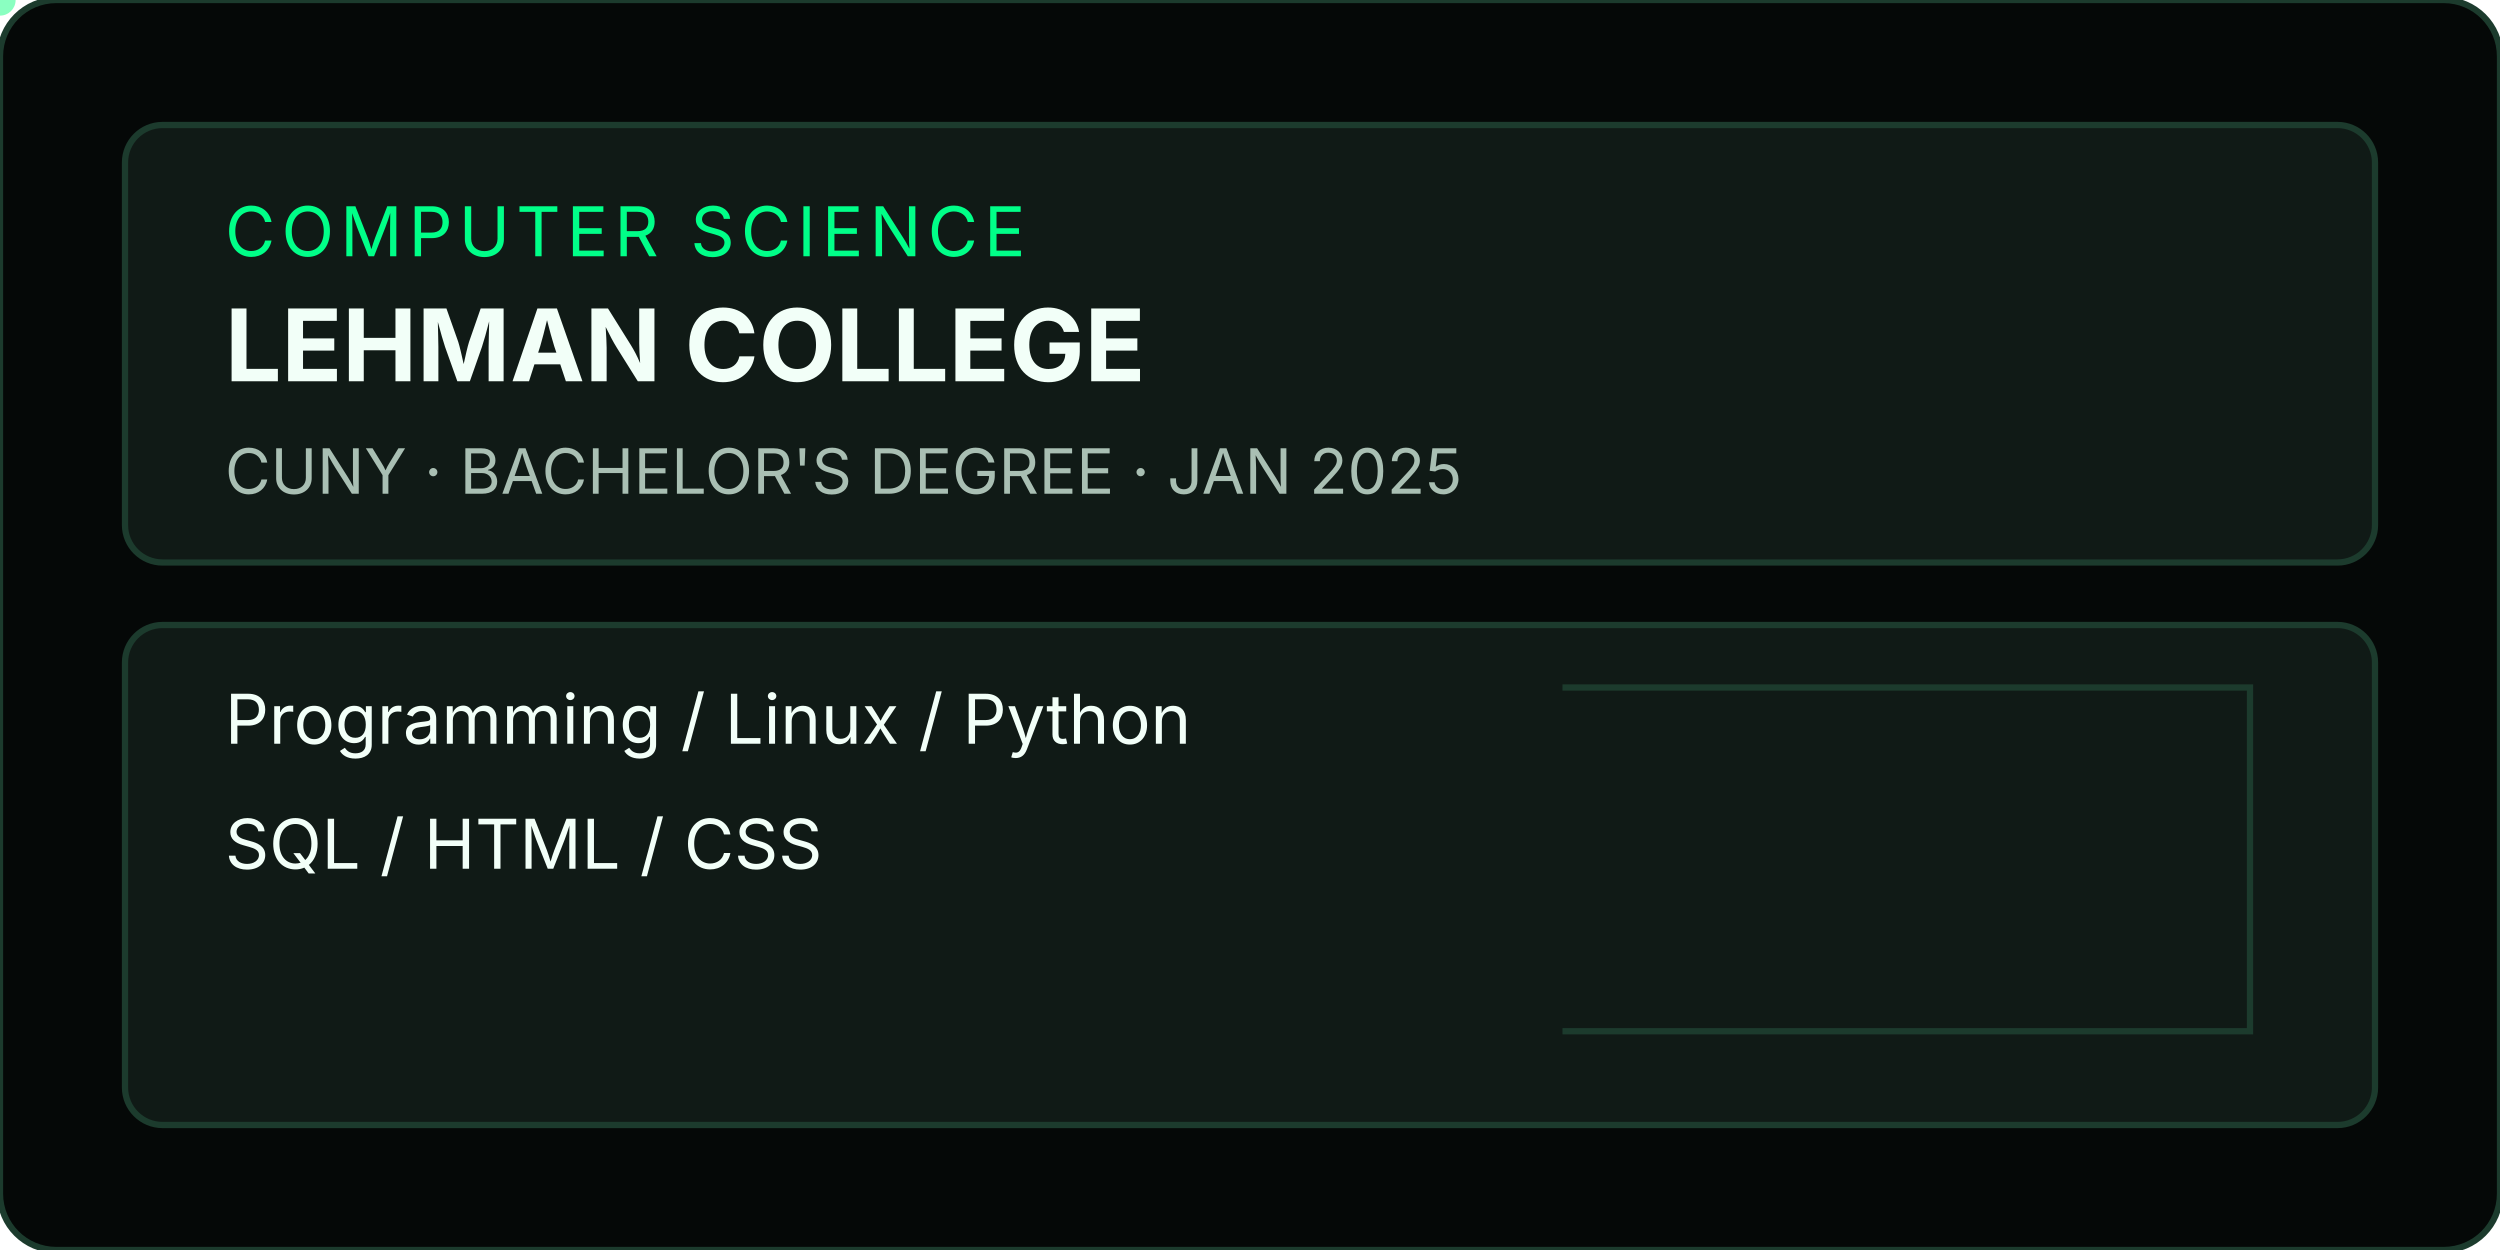
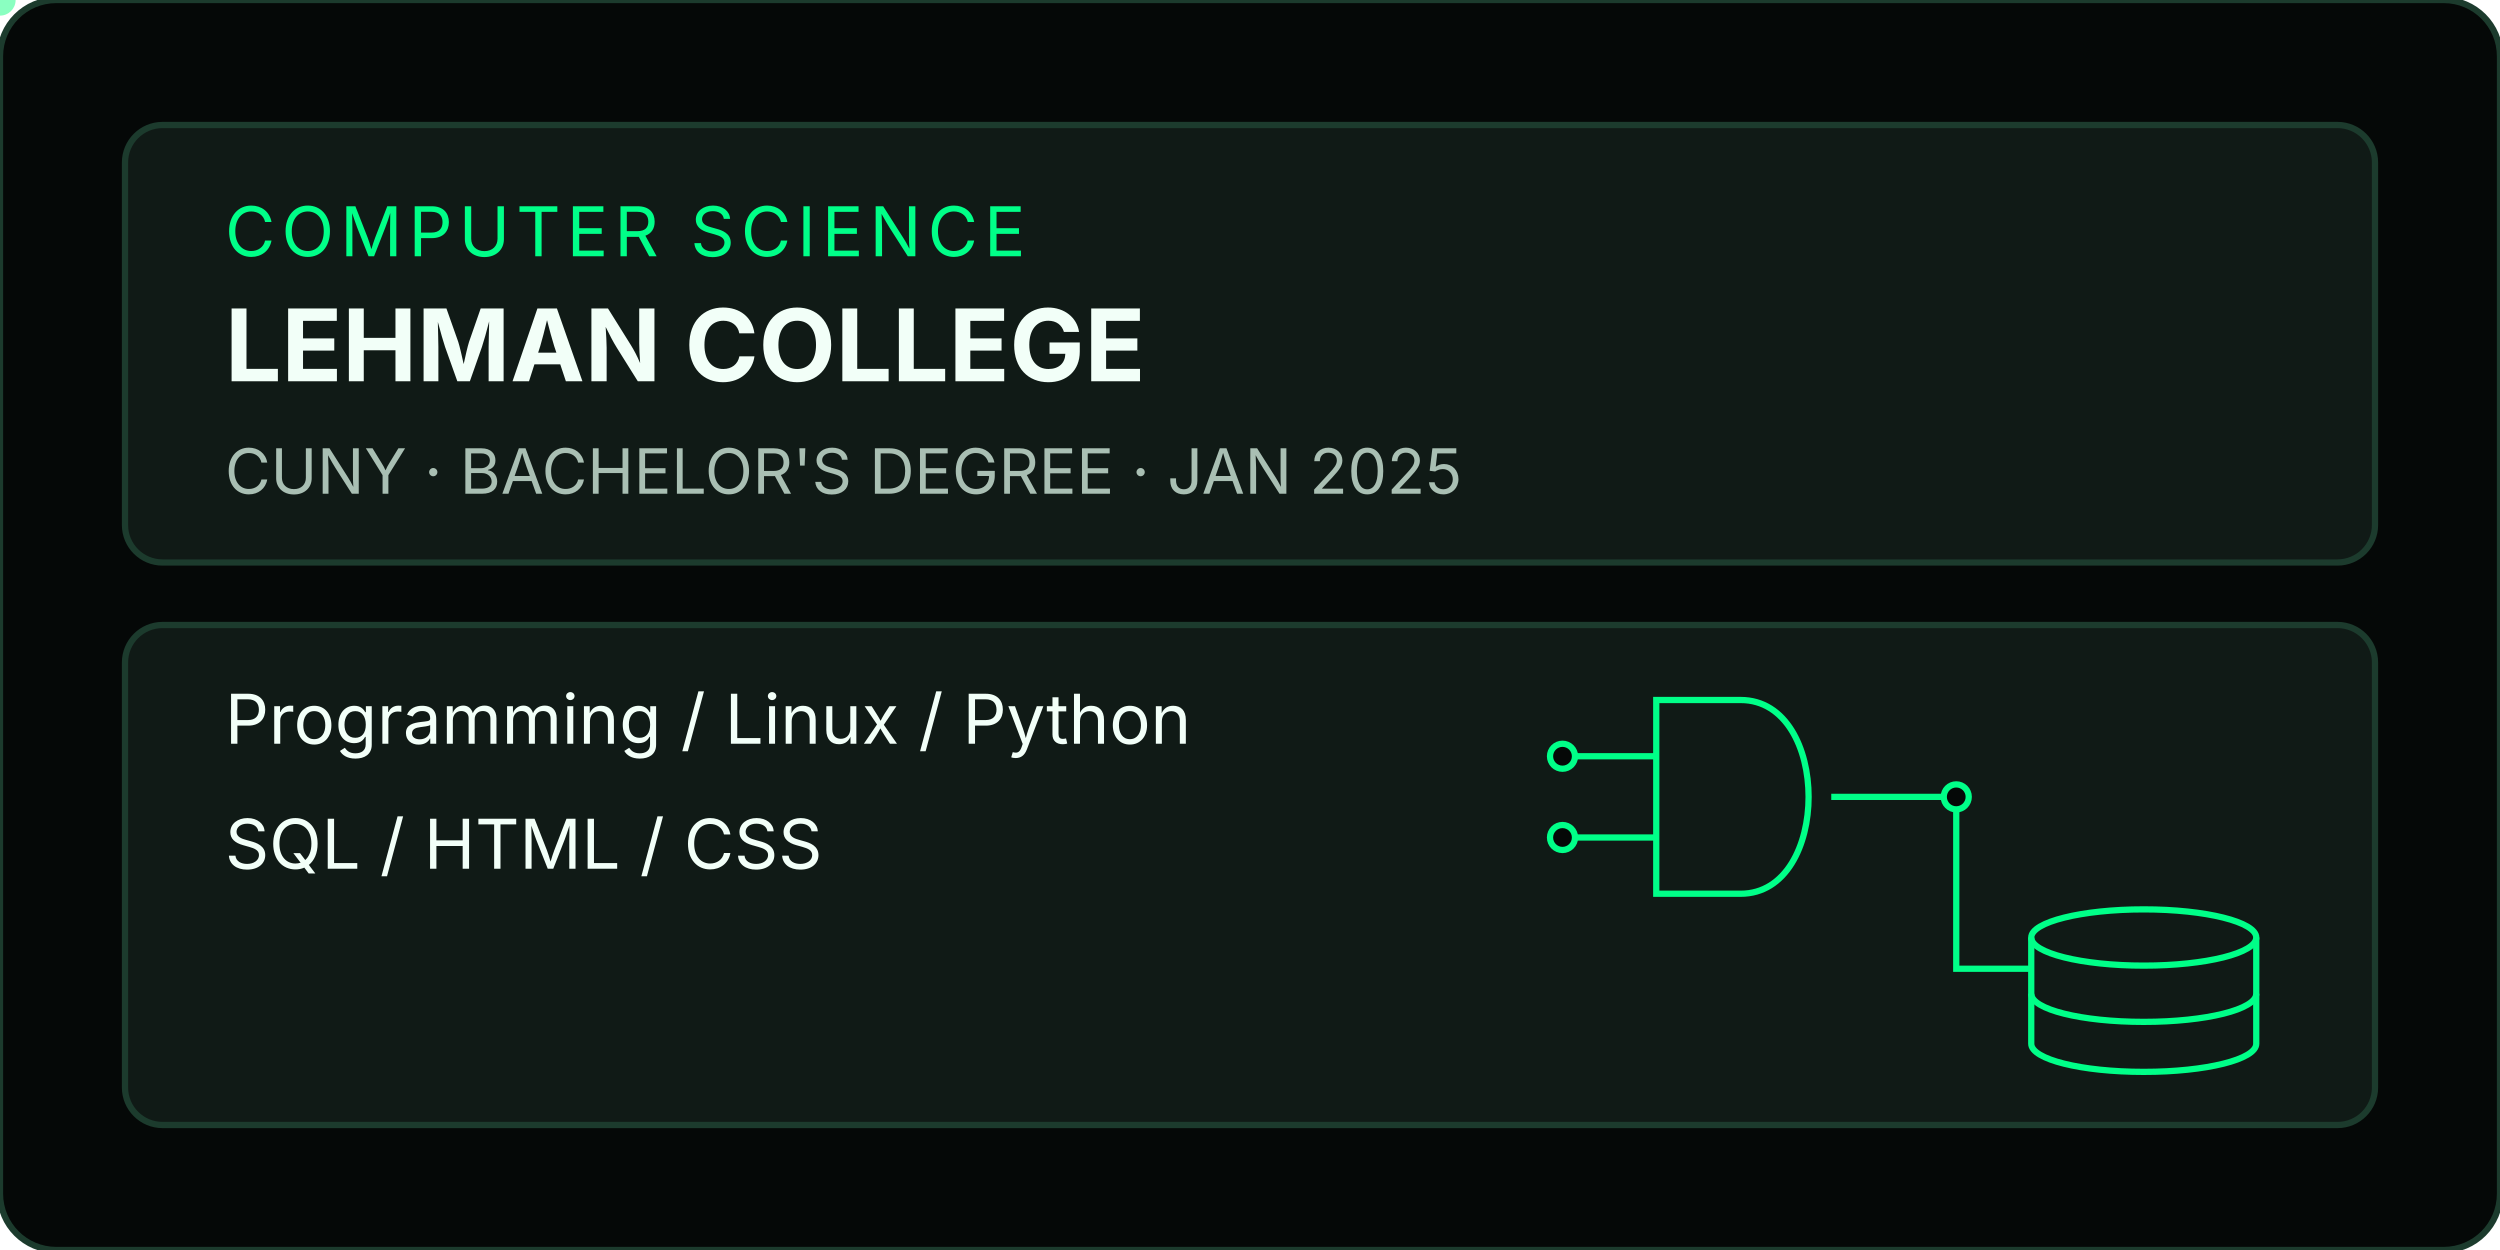
<svg xmlns="http://www.w3.org/2000/svg" width="800" height="400" viewBox="0 0 800 400" role="img" aria-labelledby="title">
  <style>@media (prefers-reduced-motion: reduce) {.motion { display: none; }}</style>
  <rect width="800" height="400" rx="18" fill="#050807" stroke="#1C3B2D" stroke-width="2" />
  <g fill="#101A16" stroke="#1C3B2D" stroke-width="2">
    <rect x="40" y="40" width="720" height="140" rx="12" />
    <rect x="40" y="200" width="720" height="160" rx="12" />
  </g>
  <g font-family="Inter, Segoe UI, Arial, sans-serif">
    <text x="72" y="82" fill="#00FF88" font-size="22" letter-spacing="2">COMPUTER SCIENCE</text>
    <text x="72" y="122" fill="#F2FFF8" font-size="32" font-weight="700">LEHMAN COLLEGE</text>
    <text x="72" y="158" fill="#A9BFB3" font-size="20">CUNY · BACHELOR'S DEGREE · JAN 2025</text>
  </g>
  <g font-family="Inter, Segoe UI, Arial, sans-serif" fill="#F2FFF8" font-size="22">
    <text x="72" y="238">Programming / Linux / Python</text>
    <text x="72" y="278">SQL / HTML / CSS</text>
  </g>
-   <path d="M500 220H720V330H500" fill="none" stroke="#1C3B2D" stroke-width="2" />
+   <g fill="none" stroke="#00FF88" stroke-width="2">
+     <path d="M500 242H530M500 268H530" />
+     <path d="M530 224H557C586 224 586 286 557 286H530Z" />
+     <path d="M586 255H626V310H650" />
+     <ellipse cx="686" cy="300" rx="36" ry="9" />
+     <path d="M650 300v34c0 5 16 9 36 9s36-4 36-9v-34" />
+     <path d="M650 318c0 5 16 9 36 9s36-4 36-9" />
+     <circle cx="500" cy="242" r="4" fill="#050807" />
+     <circle cx="500" cy="268" r="4" fill="#050807" />
+     <circle cx="626" cy="255" r="4" fill="#050807" />
+   </g>
  <circle class="motion" r="5" fill="#8AFFC1">
-     <animateMotion dur="8s" repeatCount="indefinite" path="M500 220 H720 V330 H500 Z" />
+     <animateMotion dur="7s" repeatCount="indefinite" path="M500 242H530C586 242 586 268 586 268V255H626V310H650" />
  </circle>
</svg>
